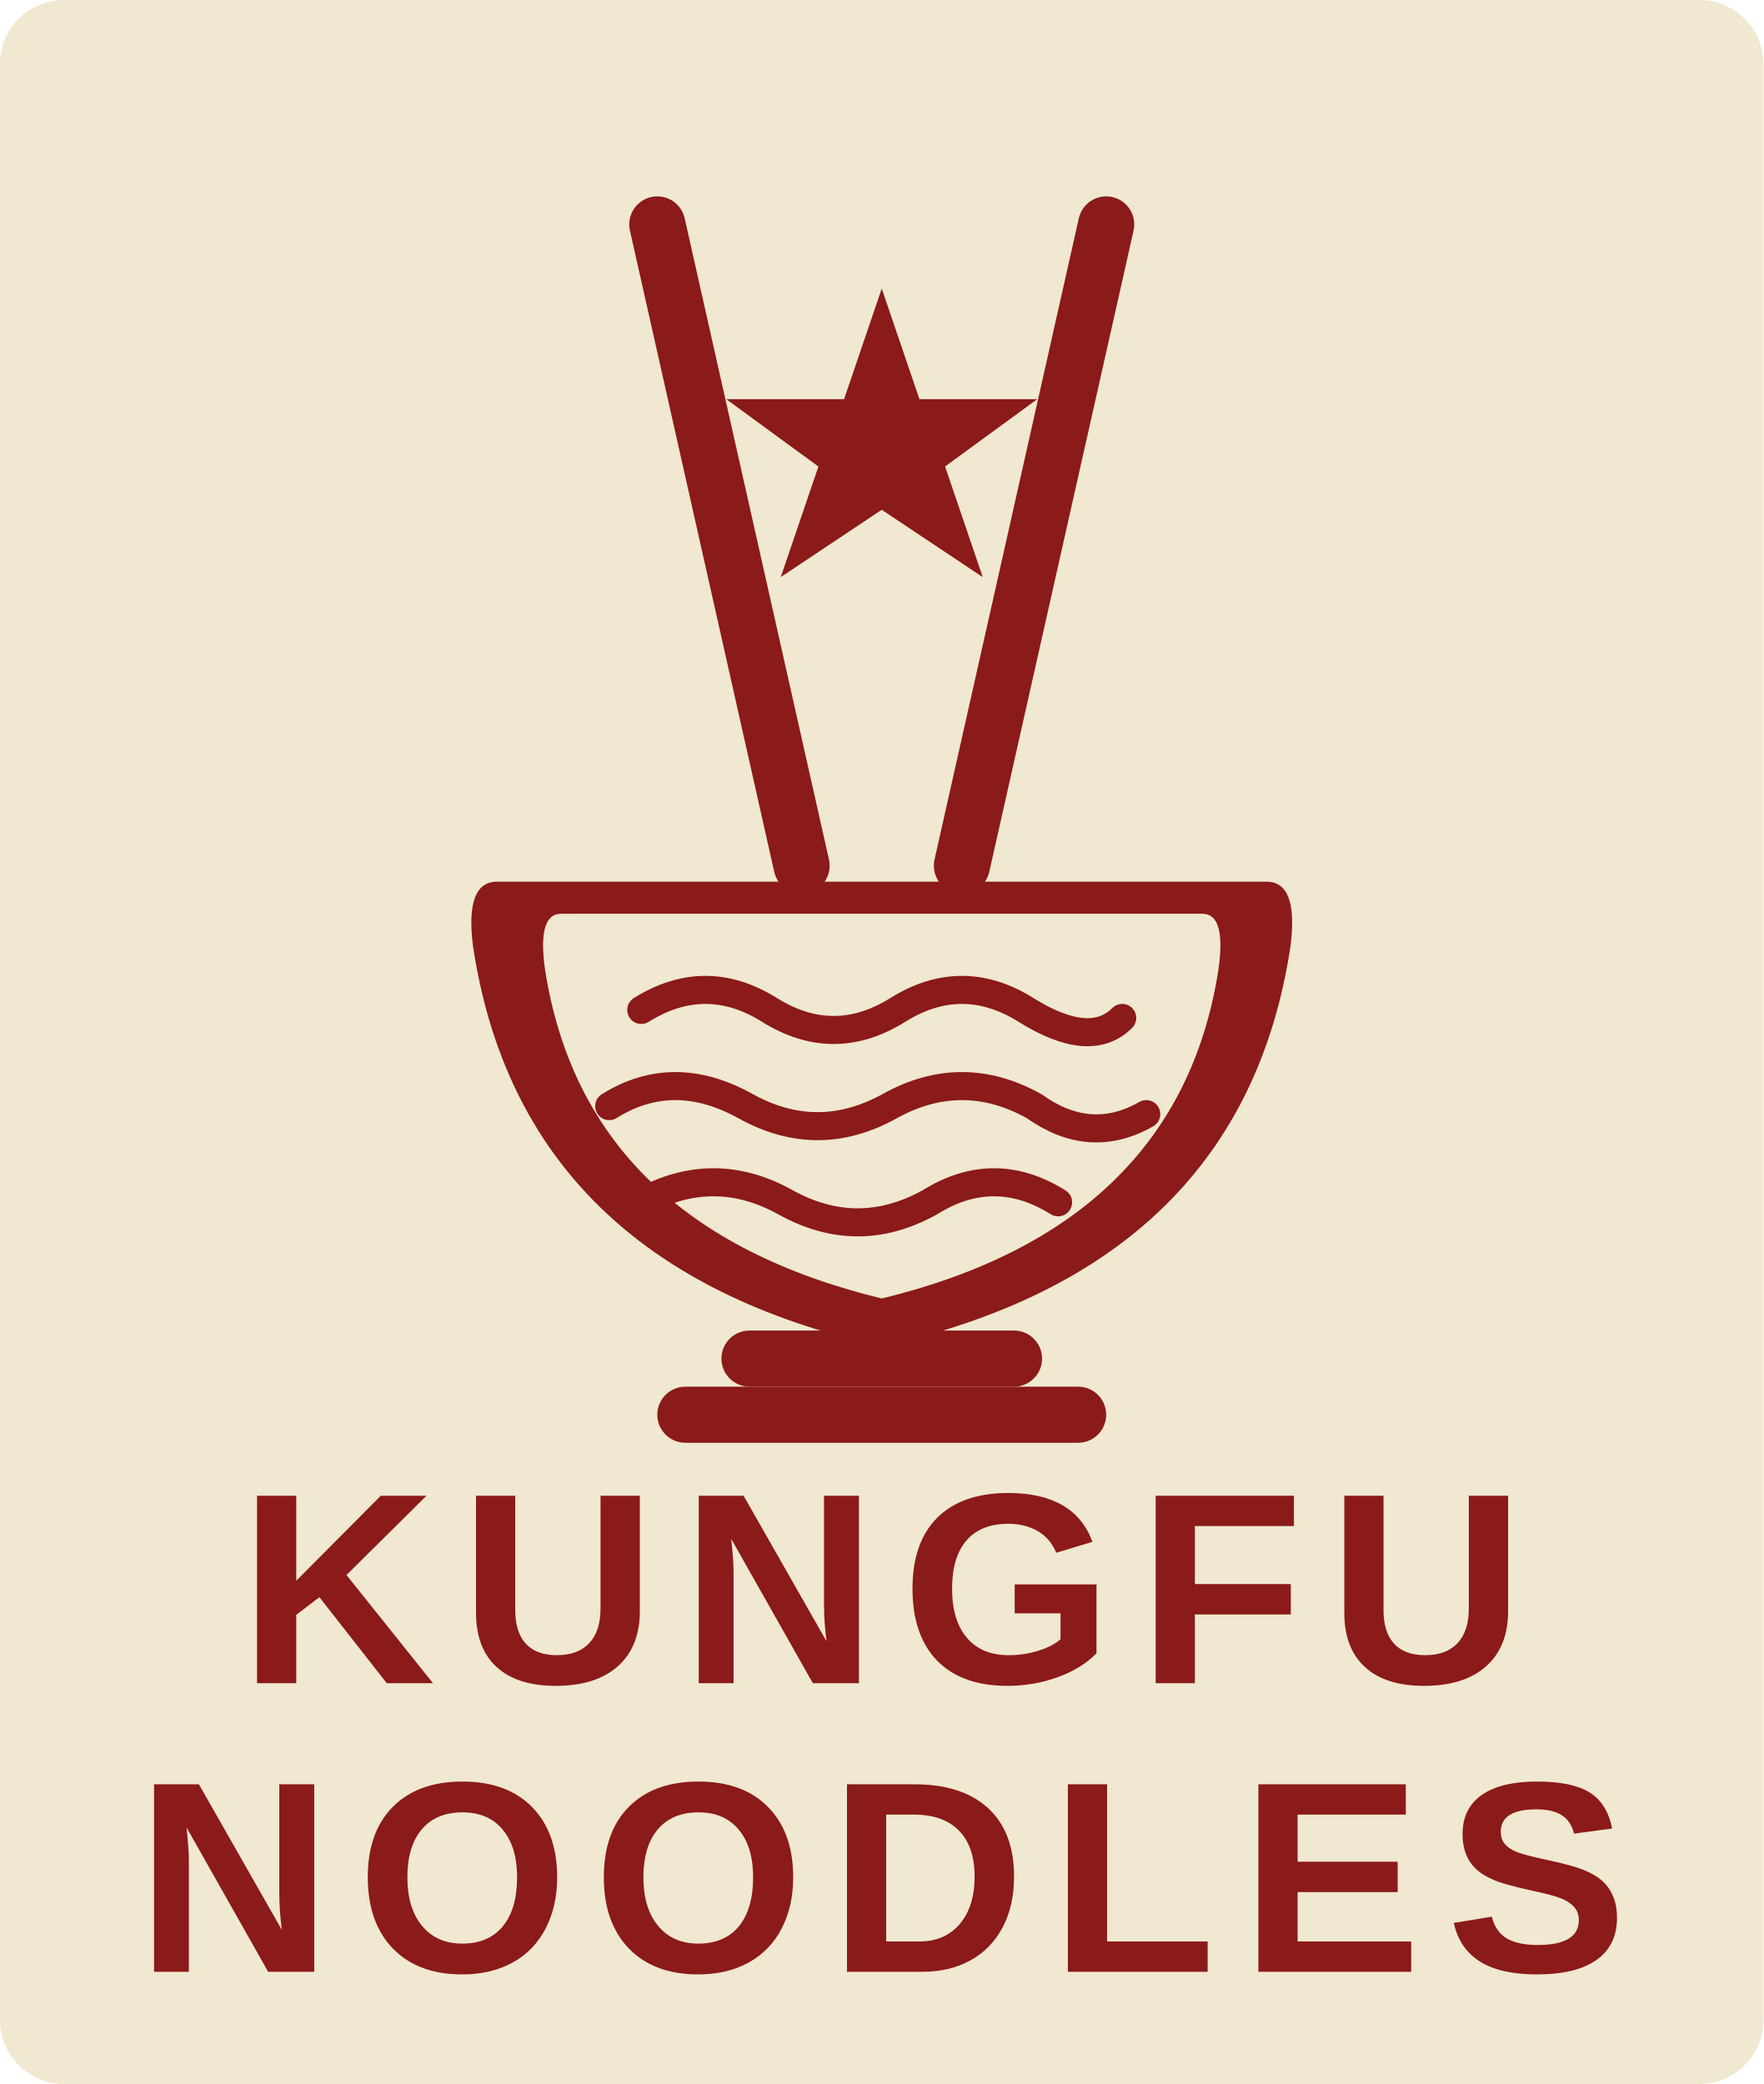
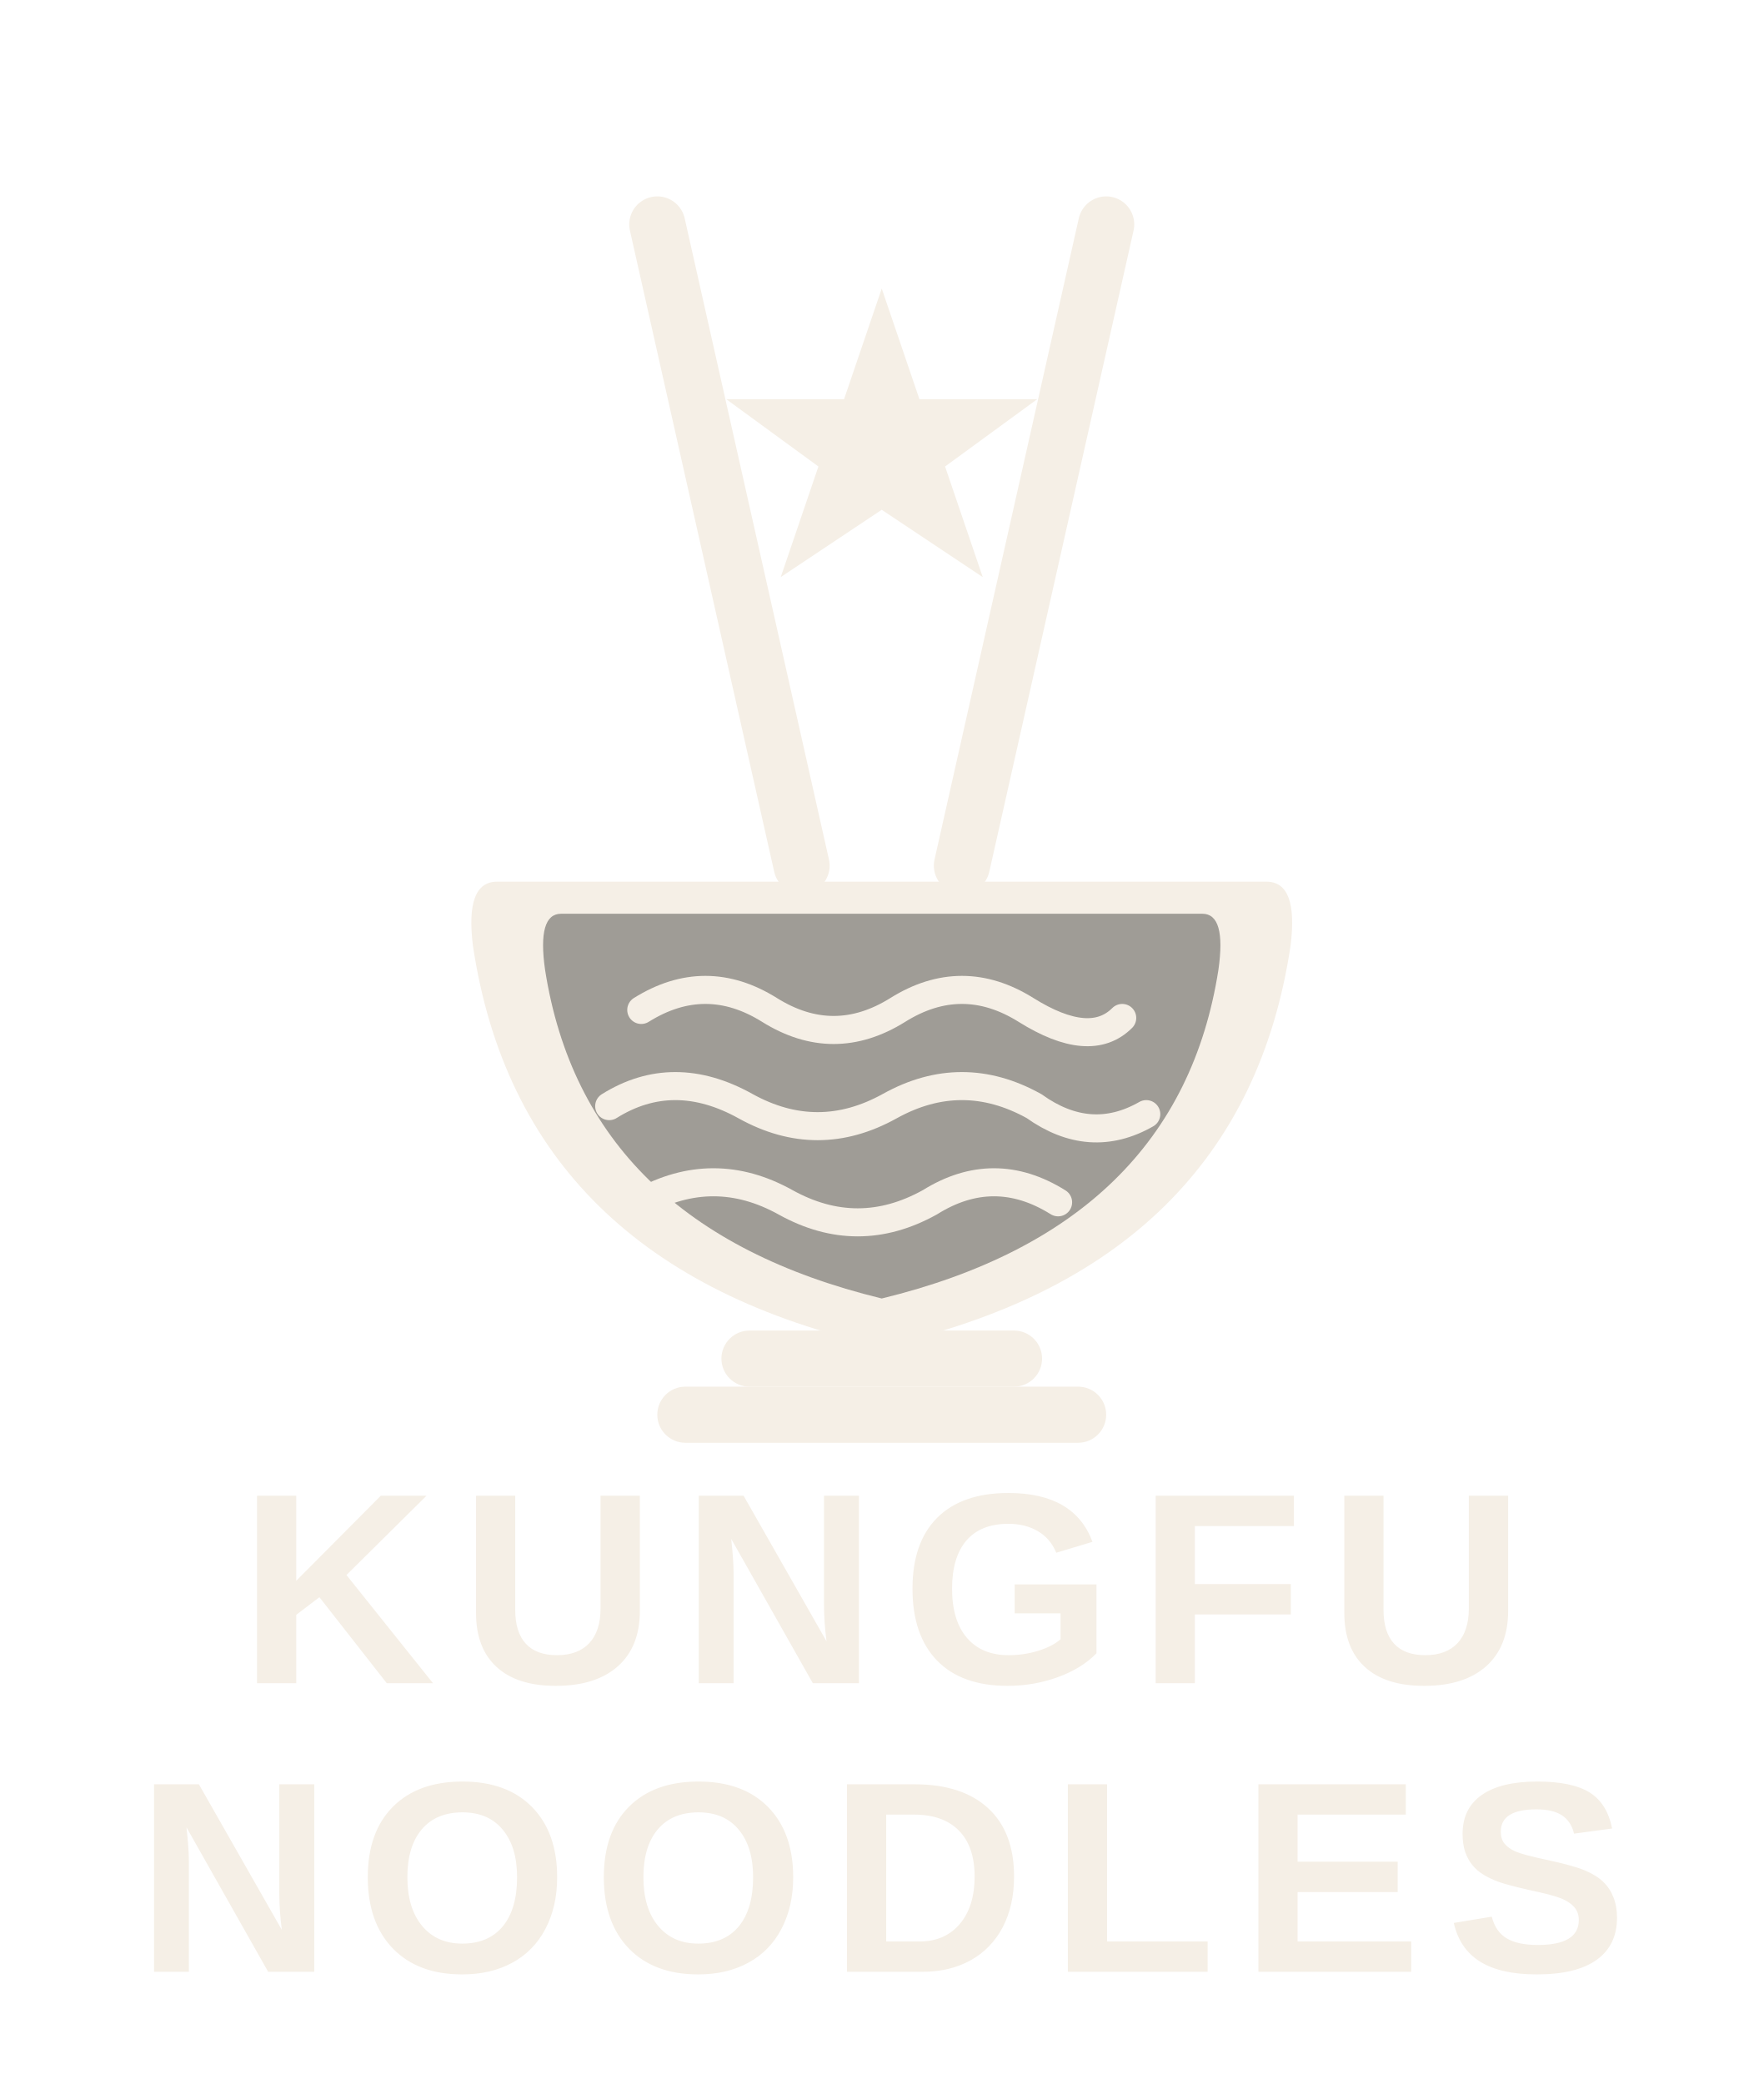
<svg xmlns="http://www.w3.org/2000/svg" viewBox="0 0 220 260" width="220" height="260">
-   <rect width="220" height="260" fill="#f0e8d0" rx="8" />
-   <line x1="82" y1="28" x2="100" y2="108" stroke="#8b1a1a" stroke-width="7" stroke-linecap="round" />
-   <line x1="138" y1="28" x2="120" y2="108" stroke="#8b1a1a" stroke-width="7" stroke-linecap="round" />
-   <polygon points="110,36 114.7,49.8 129.4,49.8 117.9,58.2 122.6,72 110,63.6 97.4,72 102.1,58.2 90.6,49.8 105.3,49.8" fill="#8b1a1a" />
-   <path d="M62,110 L158,110 Q162,110 161,118 Q155,158 110,168 Q65,158 59,118 Q58,110 62,110 Z" fill="#8b1a1a" />
-   <path d="M70,114 L150,114 Q153,114 152,121 Q147,153 110,162 Q73,153 68,121 Q67,114 70,114 Z" fill="#f0e8d0" />
-   <path d="M80,126 Q88,121 96,126 Q104,131 112,126 Q120,121 128,126 Q136,131 140,127" fill="none" stroke="#8b1a1a" stroke-width="3.5" stroke-linecap="round" />
-   <path d="M76,138 Q84,133 93,138 Q102,143 111,138 Q120,133 129,138 Q136,143 143,139" fill="none" stroke="#8b1a1a" stroke-width="3.5" stroke-linecap="round" />
-   <path d="M80,150 Q89,145 98,150 Q107,155 116,150 Q124,145 132,150" fill="none" stroke="#8b1a1a" stroke-width="3.5" stroke-linecap="round" />
-   <rect x="90" y="166" width="40" height="7" rx="3.5" fill="#8b1a1a" />
-   <rect x="82" y="173" width="56" height="7" rx="3.5" fill="#8b1a1a" />
-   <text x="110" y="210" font-family="'Arial Black', 'Arial Bold', Arial, sans-serif" font-size="34" font-weight="900" fill="#8b1a1a" text-anchor="middle" letter-spacing="3">KUNGFU</text>
-   <text x="110" y="246" font-family="'Arial Black', 'Arial Bold', Arial, sans-serif" font-size="34" font-weight="900" fill="#8b1a1a" text-anchor="middle" letter-spacing="3">NOODLES</text>
+   <rect width="220" height="260" fill="none" rx="8" />
+   <line x1="82" y1="28" x2="100" y2="108" stroke="#f5efe6" stroke-width="7" stroke-linecap="round" />
+   <line x1="138" y1="28" x2="120" y2="108" stroke="#f5efe6" stroke-width="7" stroke-linecap="round" />
+   <polygon points="110,36 114.7,49.8 129.4,49.8 117.9,58.2 122.6,72 110,63.6 97.4,72 102.1,58.2 90.6,49.8 105.3,49.8" fill="#f5efe6" />
+   <path d="M62,110 L158,110 Q162,110 161,118 Q155,158 110,168 Q65,158 59,118 Q58,110 62,110 Z" fill="#f5efe6" />
+   <path d="M70,114 L150,114 Q153,114 152,121 Q147,153 110,162 Q73,153 68,121 Q67,114 70,114 Z" fill="rgba(0,0,0,0.35)" />
+   <path d="M80,126 Q88,121 96,126 Q104,131 112,126 Q120,121 128,126 Q136,131 140,127" fill="none" stroke="#f5efe6" stroke-width="3.5" stroke-linecap="round" />
+   <path d="M76,138 Q84,133 93,138 Q102,143 111,138 Q120,133 129,138 Q136,143 143,139" fill="none" stroke="#f5efe6" stroke-width="3.5" stroke-linecap="round" />
+   <path d="M80,150 Q89,145 98,150 Q107,155 116,150 Q124,145 132,150" fill="none" stroke="#f5efe6" stroke-width="3.5" stroke-linecap="round" />
+   <rect x="90" y="166" width="40" height="7" rx="3.5" fill="#f5efe6" />
+   <rect x="82" y="173" width="56" height="7" rx="3.5" fill="#f5efe6" />
+   <text x="110" y="210" font-family="'Arial Black', 'Arial Bold', Arial, sans-serif" font-size="34" font-weight="900" fill="#f5efe6" text-anchor="middle" letter-spacing="3">KUNGFU</text>
+   <text x="110" y="246" font-family="'Arial Black', 'Arial Bold', Arial, sans-serif" font-size="34" font-weight="900" fill="#f5efe6" text-anchor="middle" letter-spacing="3">NOODLES</text>
</svg>
